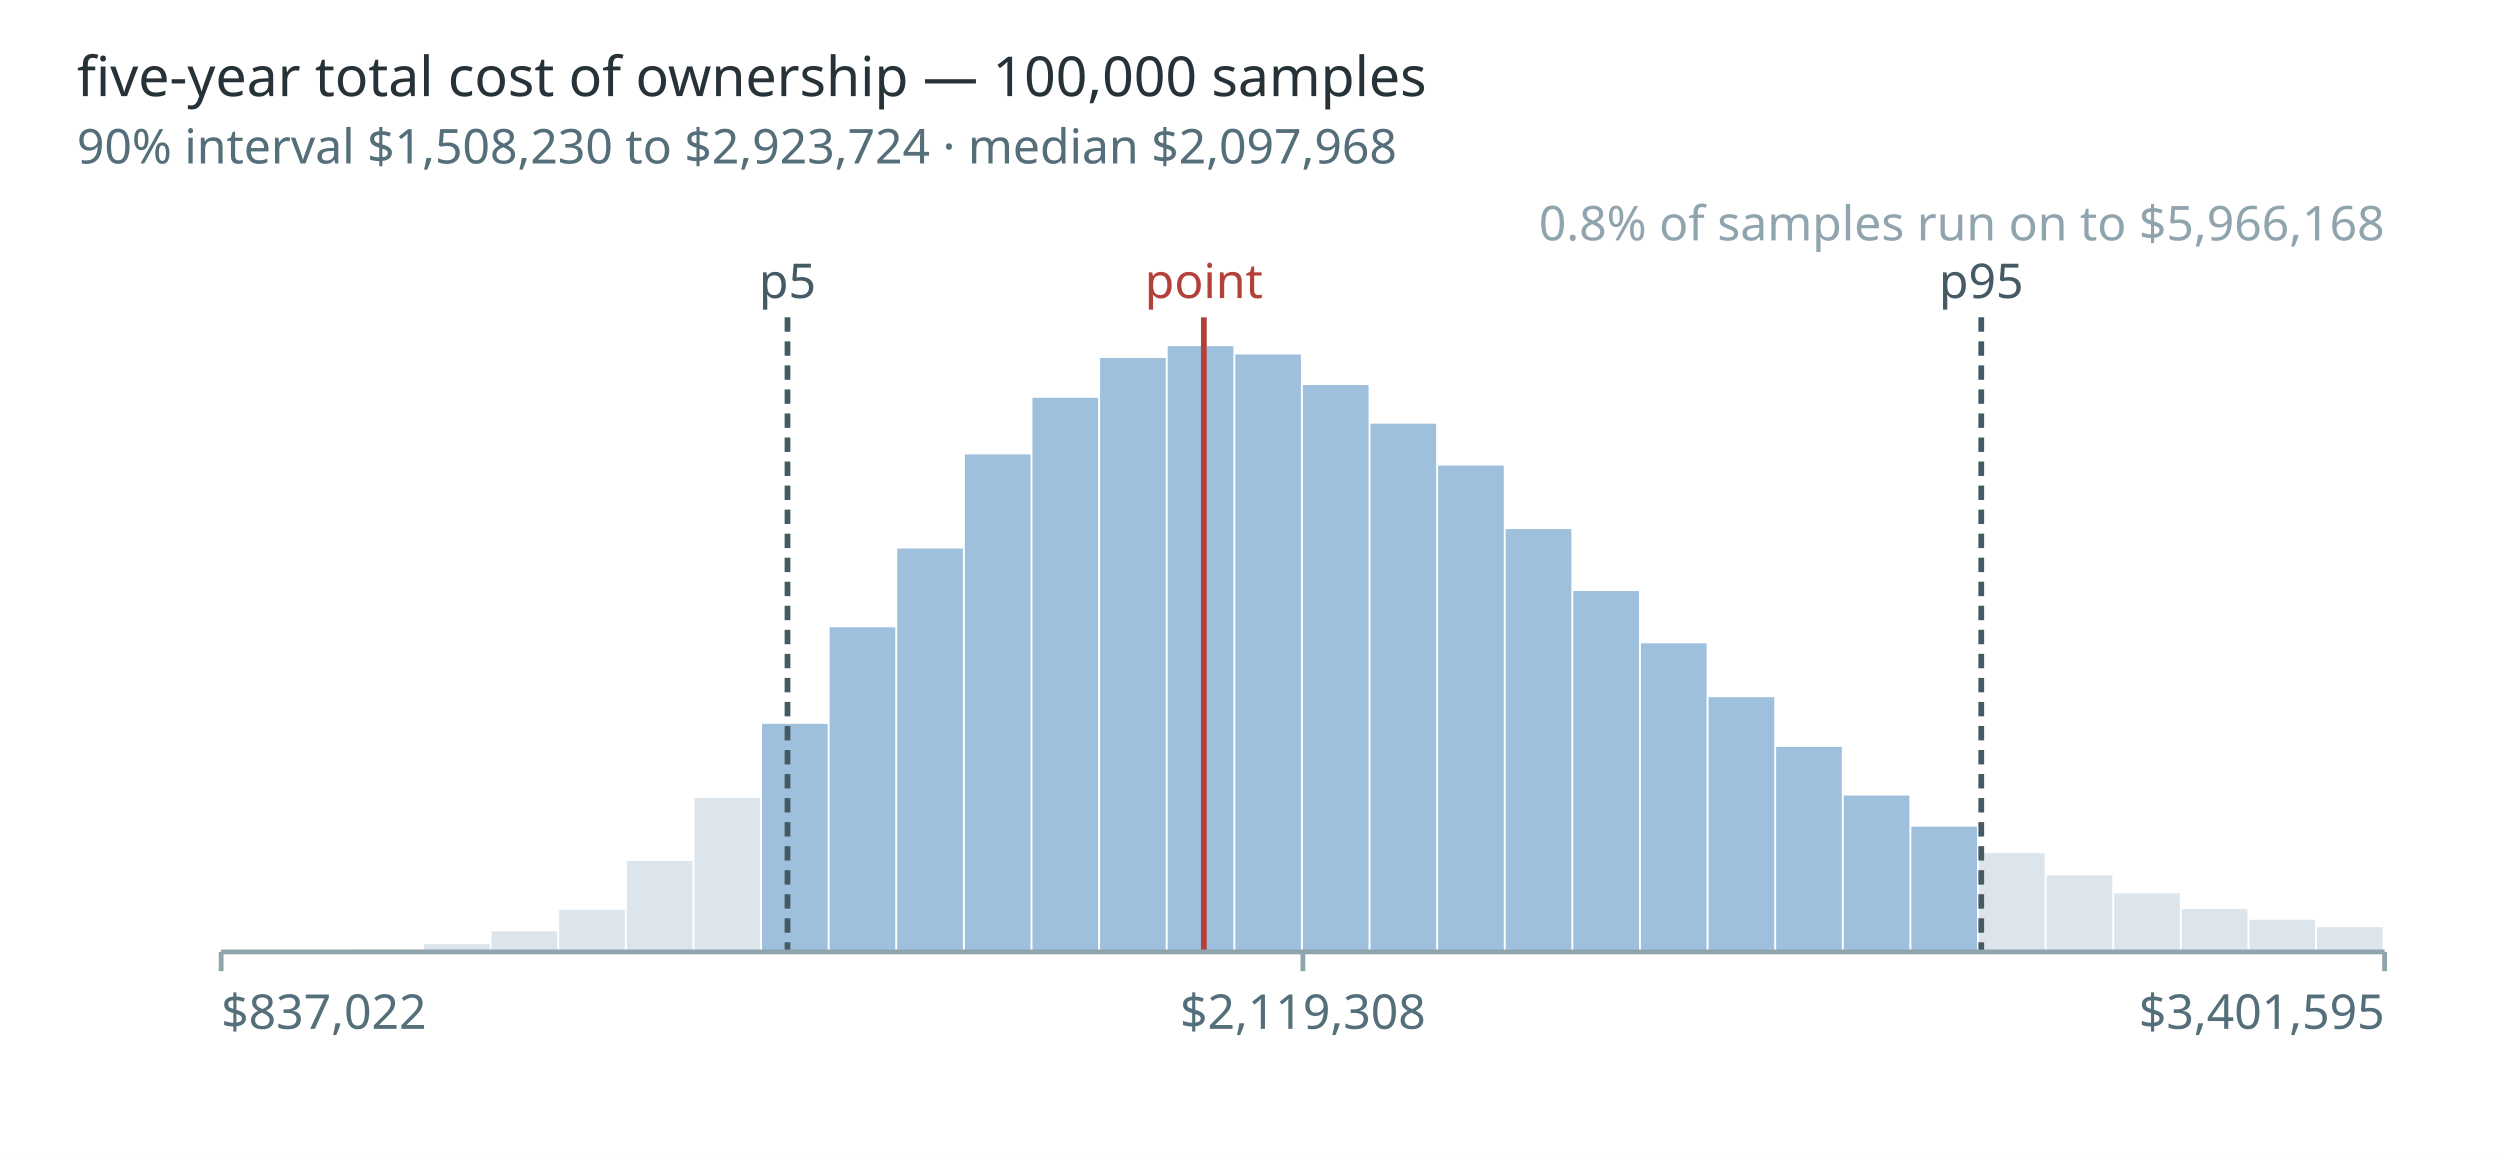
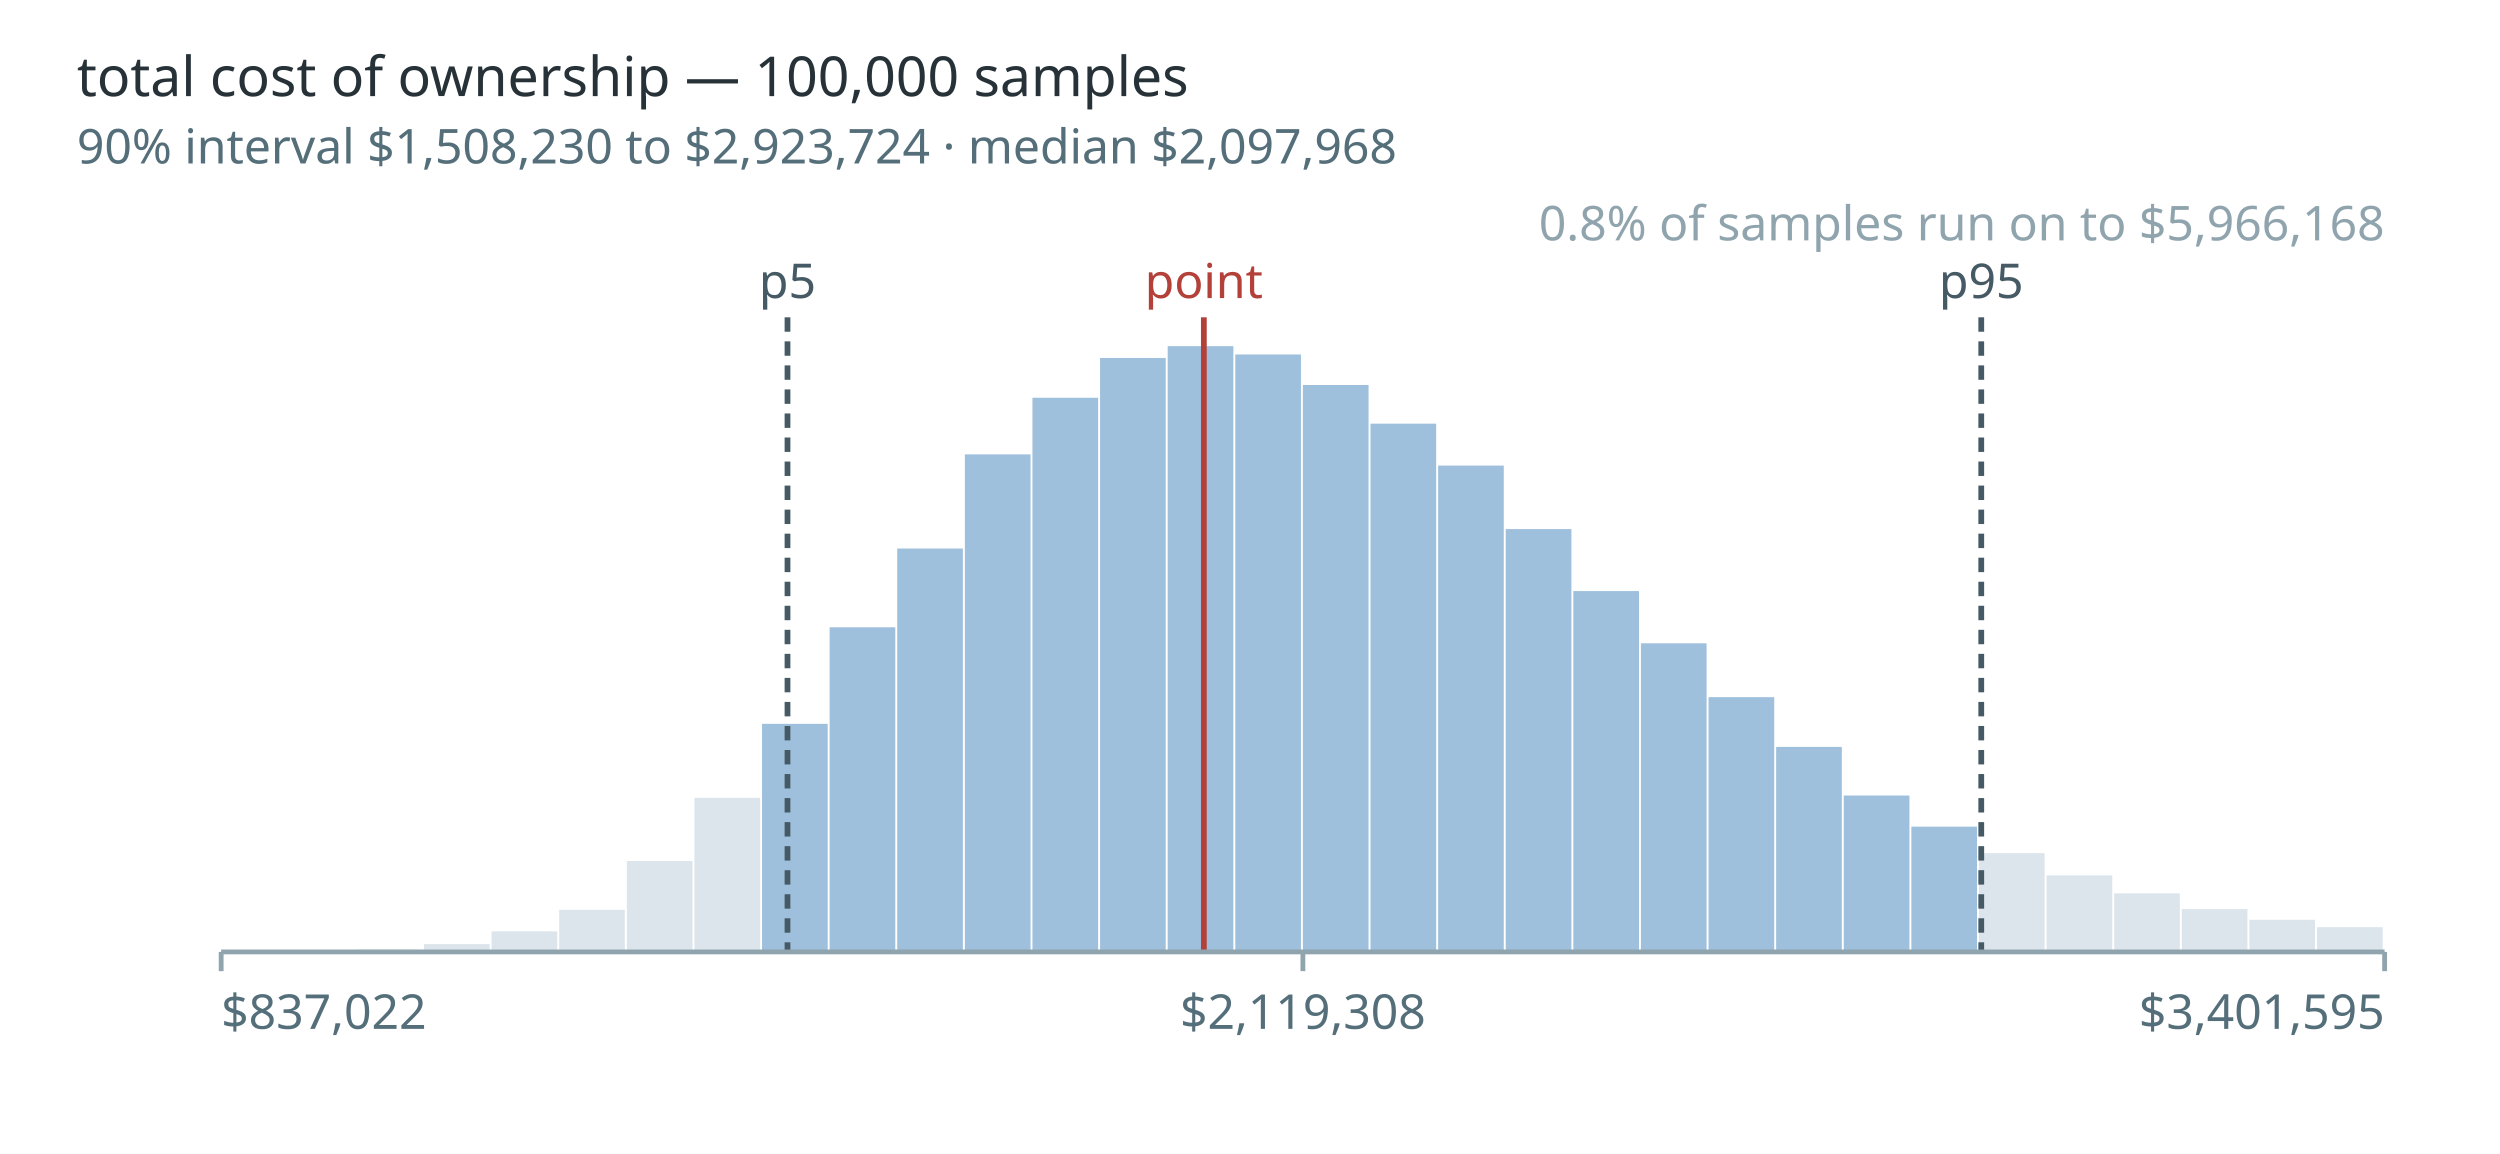
<svg xmlns="http://www.w3.org/2000/svg" viewBox="0 0 520 240" width="520" height="240" role="img" font-family="system-ui, sans-serif">
  <rect width="520" height="240" fill="#ffffff" />
-   <text x="16" y="20" font-size="11.5" fill="#263238">five-year total cost of ownership — 100,000 samples</text>
+   <text x="16" y="20" font-size="11.5" fill="#263238">total cost of ownership — 100,000 samples</text>
  <text x="16" y="34" font-size="10" fill="#546e7a">90% interval $1,508,230 to $2,923,724 · median $2,097,968</text>
  <rect x="46.00" y="197.95" width="13.66" height="0.05" fill="#dde5ec" />
  <rect x="60.06" y="197.88" width="13.66" height="0.12" fill="#dde5ec" />
  <rect x="74.13" y="197.54" width="13.66" height="0.46" fill="#dde5ec" />
  <rect x="88.19" y="196.38" width="13.66" height="1.62" fill="#dde5ec" />
  <rect x="102.25" y="193.72" width="13.66" height="4.28" fill="#dde5ec" />
  <rect x="116.31" y="189.25" width="13.66" height="8.75" fill="#dde5ec" />
  <rect x="130.38" y="179.09" width="13.66" height="18.91" fill="#dde5ec" />
  <rect x="144.44" y="165.96" width="13.66" height="32.04" fill="#dde5ec" />
  <rect x="158.50" y="150.56" width="13.66" height="47.44" fill="#9fc0dd" />
  <rect x="172.56" y="130.48" width="13.66" height="67.52" fill="#9fc0dd" />
  <rect x="186.62" y="114.09" width="13.66" height="83.91" fill="#9fc0dd" />
  <rect x="200.69" y="94.51" width="13.66" height="103.49" fill="#9fc0dd" />
  <rect x="214.75" y="82.73" width="13.66" height="115.27" fill="#9fc0dd" />
  <rect x="228.81" y="74.46" width="13.66" height="123.54" fill="#9fc0dd" />
  <rect x="242.88" y="72.00" width="13.66" height="126.00" fill="#9fc0dd" />
  <rect x="256.94" y="73.73" width="13.66" height="124.27" fill="#9fc0dd" />
  <rect x="271.00" y="80.08" width="13.66" height="117.92" fill="#9fc0dd" />
  <rect x="285.06" y="88.12" width="13.66" height="109.88" fill="#9fc0dd" />
  <rect x="299.13" y="96.84" width="13.66" height="101.16" fill="#9fc0dd" />
  <rect x="313.19" y="110.05" width="13.66" height="87.95" fill="#9fc0dd" />
  <rect x="327.25" y="122.94" width="13.66" height="75.06" fill="#9fc0dd" />
  <rect x="341.31" y="133.81" width="13.66" height="64.19" fill="#9fc0dd" />
  <rect x="355.38" y="145.01" width="13.66" height="52.99" fill="#9fc0dd" />
  <rect x="369.44" y="155.36" width="13.66" height="42.64" fill="#9fc0dd" />
  <rect x="383.50" y="165.47" width="13.66" height="32.53" fill="#9fc0dd" />
  <rect x="397.56" y="171.94" width="13.66" height="26.06" fill="#9fc0dd" />
  <rect x="411.62" y="177.44" width="13.66" height="20.56" fill="#dde5ec" />
  <rect x="425.69" y="182.08" width="13.66" height="15.92" fill="#dde5ec" />
  <rect x="439.75" y="185.81" width="13.66" height="12.19" fill="#dde5ec" />
  <rect x="453.81" y="189.08" width="13.66" height="8.92" fill="#dde5ec" />
  <rect x="467.87" y="191.31" width="13.66" height="6.69" fill="#dde5ec" />
  <rect x="481.94" y="192.85" width="13.66" height="5.15" fill="#dde5ec" />
  <line x1="163.8" y1="66" x2="163.8" y2="198" stroke="#455a64" stroke-width="1.2" stroke-dasharray="3 2" />
  <text x="163.8" y="62" font-size="10" text-anchor="middle" fill="#455a64">p5</text>
  <line x1="250.4" y1="66" x2="250.4" y2="198" stroke="#b3413a" stroke-width="1.2" />
  <text x="250.4" y="62" font-size="10" text-anchor="middle" fill="#b3413a">point</text>
  <line x1="412.1" y1="66" x2="412.1" y2="198" stroke="#455a64" stroke-width="1.2" stroke-dasharray="3 2" />
  <text x="412.1" y="62" font-size="10" text-anchor="middle" fill="#455a64">p95</text>
  <line x1="46.0" y1="198.0" x2="496.0" y2="198.0" stroke="#90a4ae" stroke-width="1" />
  <line x1="46.0" y1="198.0" x2="46.0" y2="202.0" stroke="#90a4ae" />
  <text x="46.0" y="214.0" font-size="10" text-anchor="start" fill="#546e7a">$837,022</text>
  <line x1="271.0" y1="198.0" x2="271.0" y2="202.0" stroke="#90a4ae" />
  <text x="271.0" y="214.0" font-size="10" text-anchor="middle" fill="#546e7a">$2,119,308</text>
  <line x1="496.0" y1="198.0" x2="496.0" y2="202.0" stroke="#90a4ae" />
  <text x="496.0" y="214.0" font-size="10" text-anchor="end" fill="#546e7a">$3,401,595</text>
  <text x="496" y="50" font-size="10" text-anchor="end" fill="#90a4ae">0.8% of samples run on to $5,966,168</text>
</svg>
